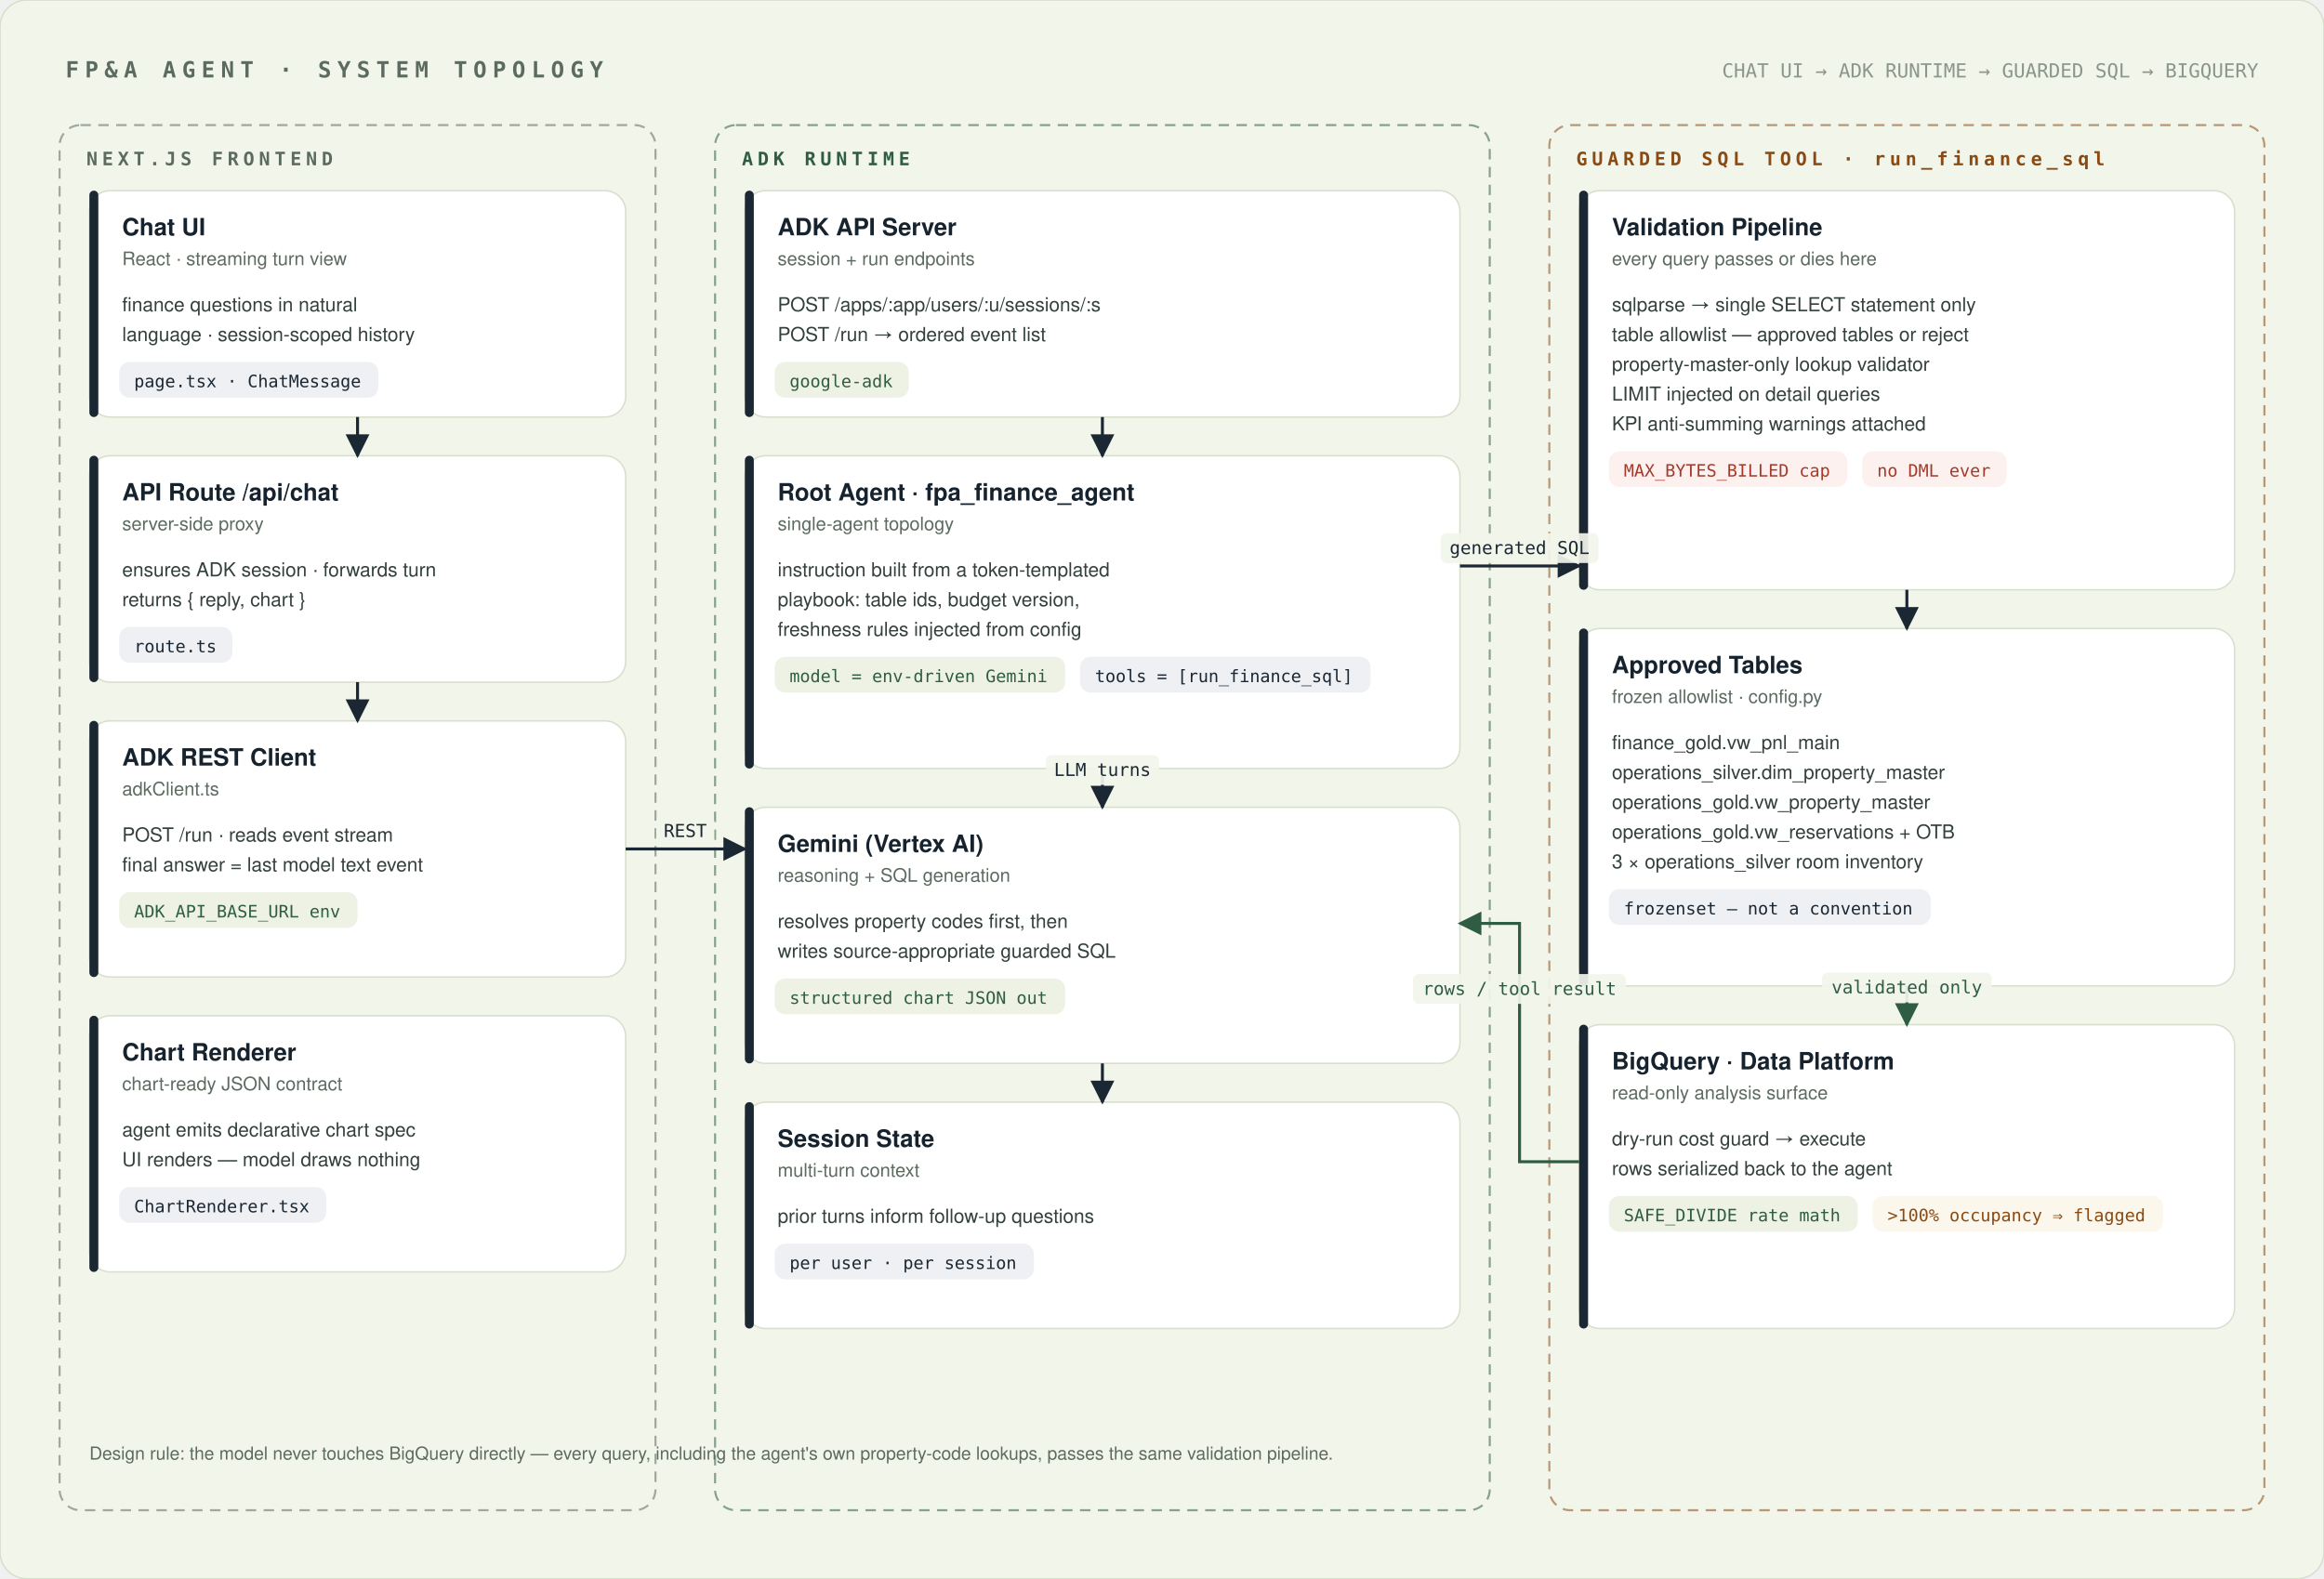
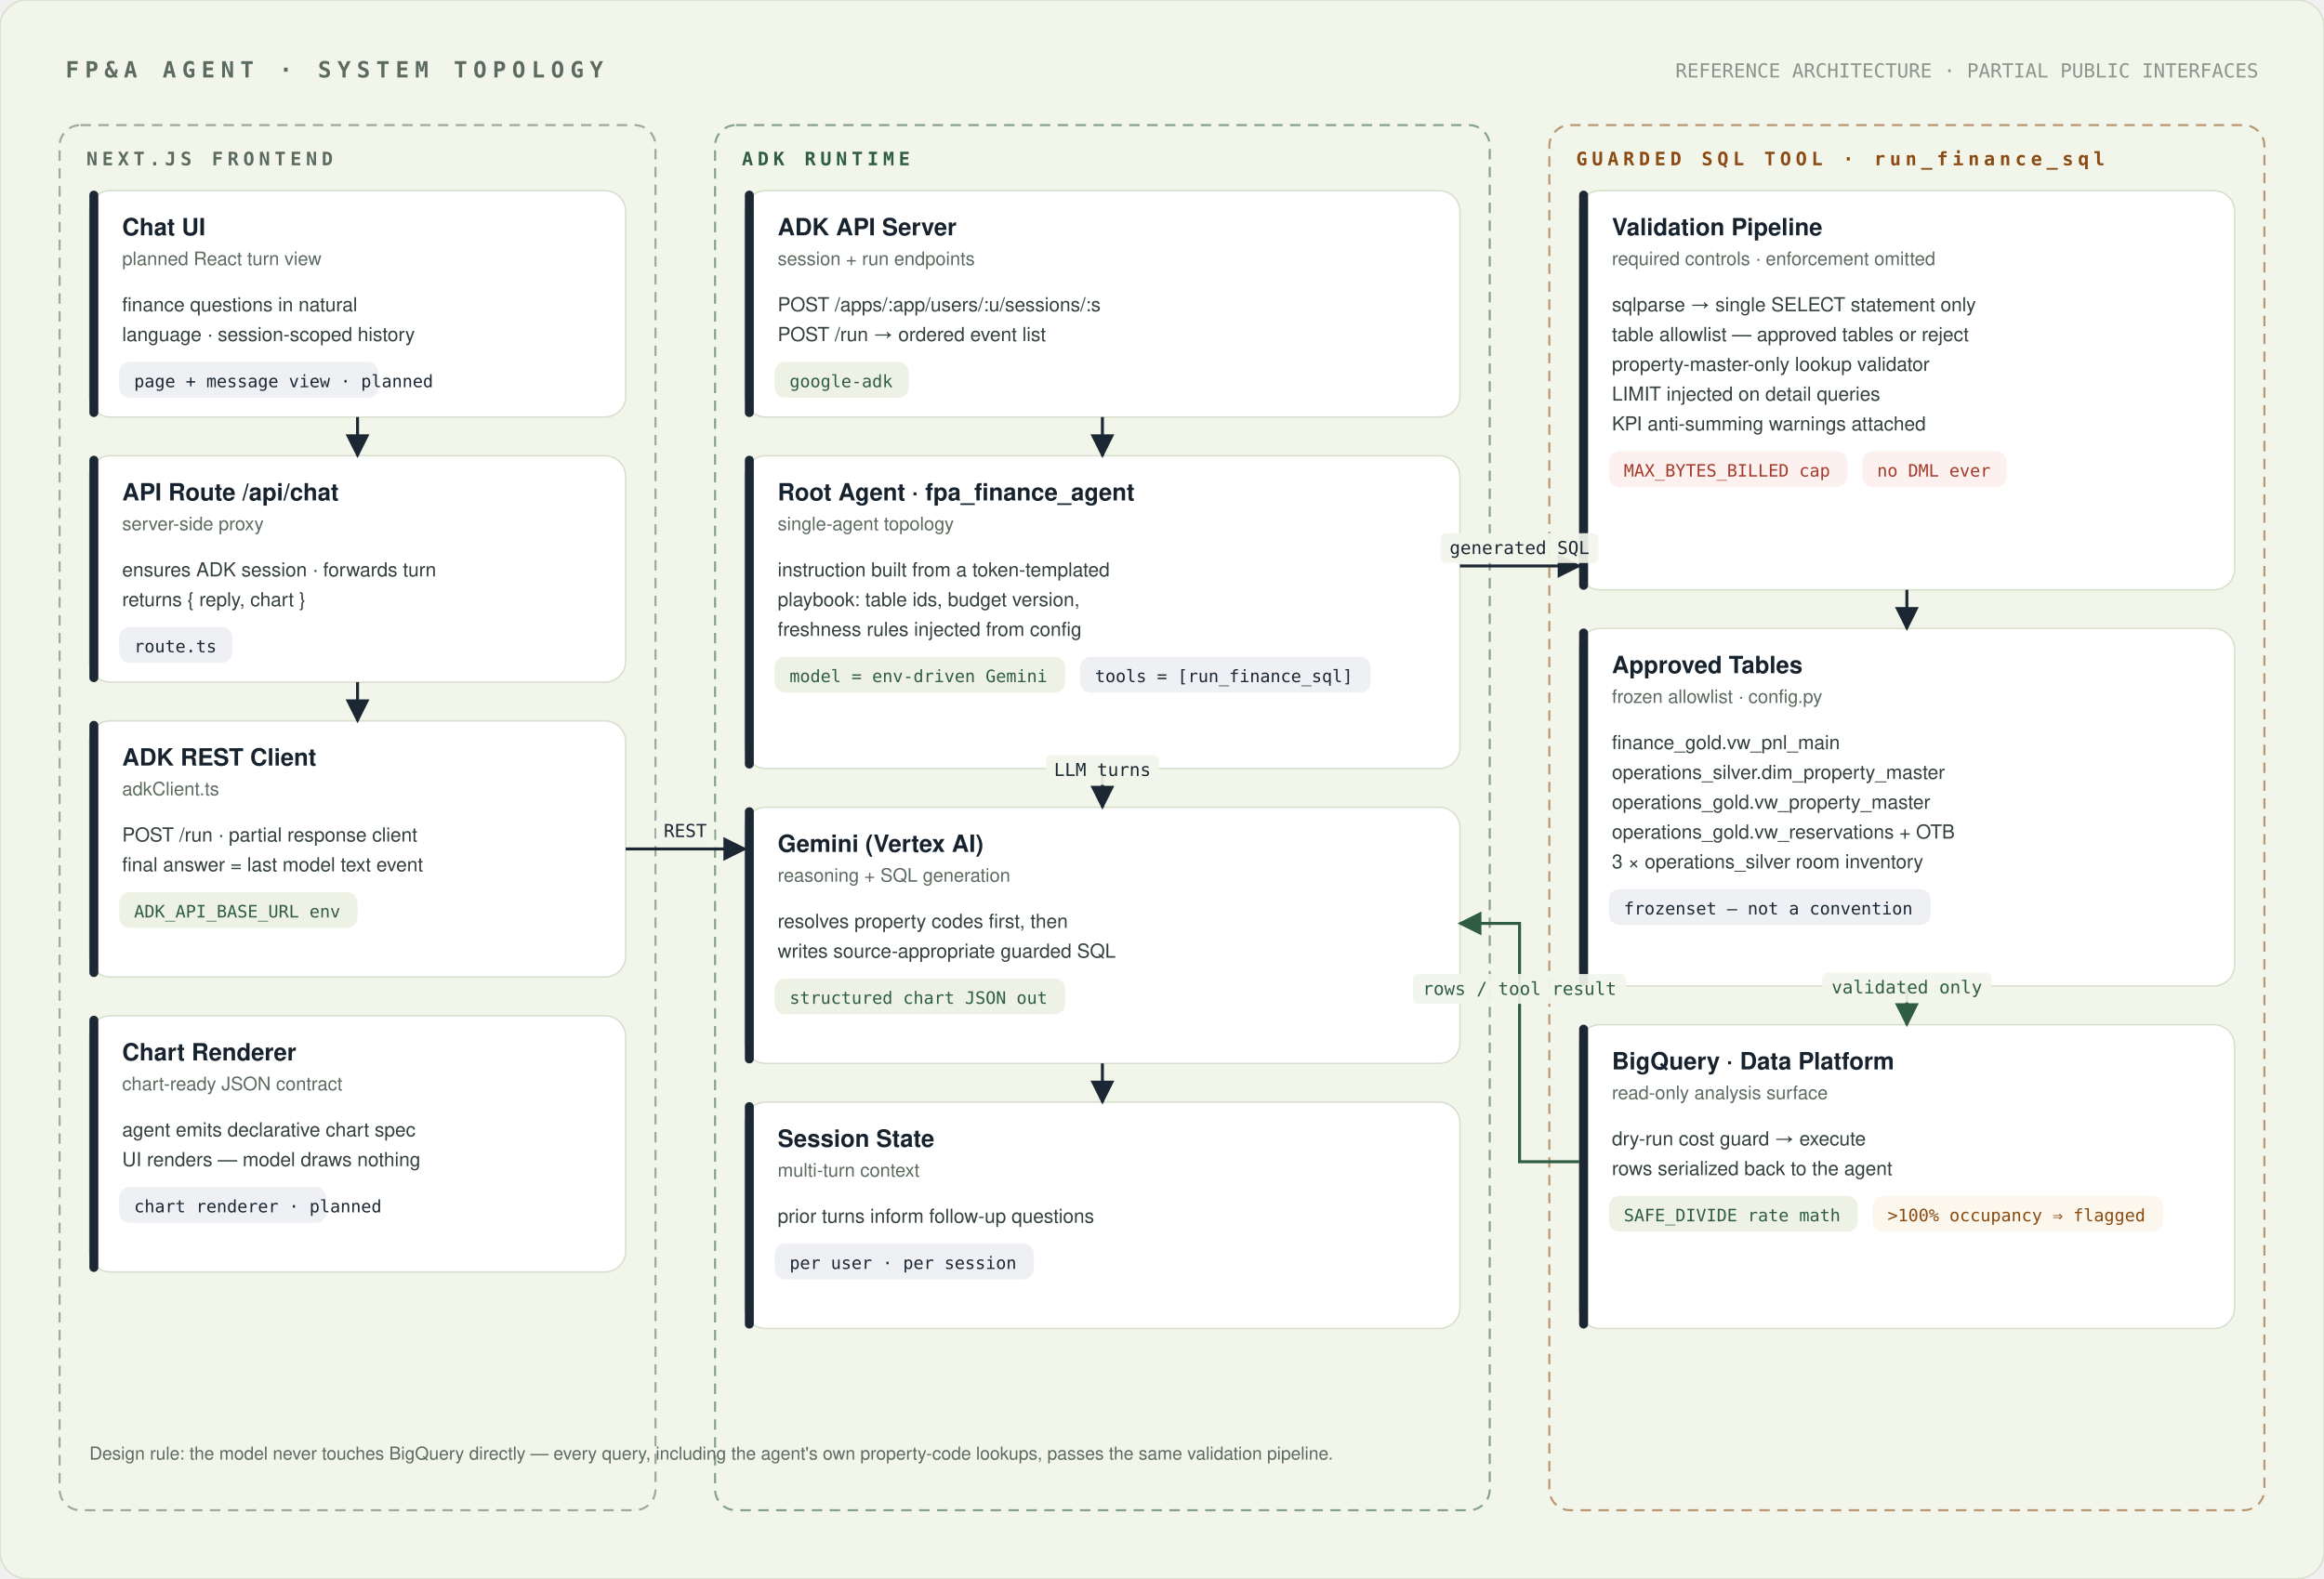
<svg xmlns="http://www.w3.org/2000/svg" viewBox="0 0 1560 1060" font-family="IBM Plex Sans, -apple-system, Segoe UI, Helvetica, Arial, sans-serif">
  <defs>
    <marker id="arr" viewBox="0 0 10 10" refX="9" refY="5" markerWidth="8" markerHeight="8" orient="auto-start-reverse">
      <path d="M0,0 L10,5 L0,10 z" fill="#1b2733" />
    </marker>
    <marker id="arrg" viewBox="0 0 10 10" refX="9" refY="5" markerWidth="8" markerHeight="8" orient="auto-start-reverse">
      <path d="M0,0 L10,5 L0,10 z" fill="#2e5d43" />
    </marker>
    <marker id="arra" viewBox="0 0 10 10" refX="9" refY="5" markerWidth="8" markerHeight="8" orient="auto-start-reverse">
      <path d="M0,0 L10,5 L0,10 z" fill="#8a4a12" />
    </marker>
    <marker id="arrr" viewBox="0 0 10 10" refX="9" refY="5" markerWidth="8" markerHeight="8" orient="auto-start-reverse">
      <path d="M0,0 L10,5 L0,10 z" fill="#a33a2a" />
    </marker>
  </defs>
  <rect x="0" y="0" width="1560" height="1060" rx="18" fill="#f2f5ea" stroke="#d8dfcd" />
  <text x="44" y="52" font-size="15" letter-spacing="4" fill="#5c6b60" font-family="IBM Plex Mono, ui-monospace, Menlo, monospace" font-weight="600">FP&amp;A AGENT · SYSTEM TOPOLOGY</text>
-   <text x="1516" y="52" text-anchor="end" font-size="13" fill="#8a958b" font-family="IBM Plex Mono, ui-monospace, Menlo, monospace">CHAT UI → ADK RUNTIME → GUARDED SQL → BIGQUERY</text>
+   <text x="1516" y="52" text-anchor="end" font-size="13" fill="#8a958b" font-family="IBM Plex Mono, ui-monospace, Menlo, monospace">REFERENCE ARCHITECTURE · PARTIAL PUBLIC INTERFACES</text>
  <rect x="40" y="84" width="400" height="930" rx="14" fill="none" stroke="#5c6b60" stroke-width="1.4" opacity="0.55" stroke-dasharray="7 5" />
  <text x="58" y="111" font-size="12.5" letter-spacing="3" fill="#5c6b60" font-family="IBM Plex Mono, ui-monospace, Menlo, monospace" font-weight="600">NEXT.JS FRONTEND</text>
  <rect x="60" y="128" width="360" height="152" rx="14" fill="#ffffff" stroke="#d8dfcd" />
  <rect x="60" y="128" width="6" height="152" rx="3" fill="#1b2733" />
  <text x="82" y="158" font-size="16" font-weight="700" fill="#16232e">Chat UI</text>
-   <text x="82" y="178" font-size="12.5" fill="#5c6b60">React · streaming turn view</text>
+   <text x="82" y="178" font-size="12.5" fill="#5c6b60">planned React turn view</text>
  <text x="82" y="209" font-size="13" fill="#33413a">finance questions in natural</text>
  <text x="82" y="229" font-size="13" fill="#33413a">language · session-scoped history</text>
  <rect x="80" y="243" width="174" height="24" rx="7" fill="#eef0f3" />
-   <text x="90" y="260" font-size="11.5" fill="#1b2733" font-family="IBM Plex Mono, ui-monospace, Menlo, monospace">page.tsx · ChatMessage</text>
+   <text x="90" y="260" font-size="11.5" fill="#1b2733" font-family="IBM Plex Mono, ui-monospace, Menlo, monospace">page + message view · planned</text>
  <rect x="60" y="306" width="360" height="152" rx="14" fill="#ffffff" stroke="#d8dfcd" />
  <rect x="60" y="306" width="6" height="152" rx="3" fill="#1b2733" />
  <text x="82" y="336" font-size="16" font-weight="700" fill="#16232e">API Route /api/chat</text>
  <text x="82" y="356" font-size="12.5" fill="#5c6b60">server-side proxy</text>
  <text x="82" y="387" font-size="13" fill="#33413a">ensures ADK session · forwards turn</text>
  <text x="82" y="407" font-size="13" fill="#33413a">returns { reply, chart }</text>
  <rect x="80" y="421" width="76" height="24" rx="7" fill="#eef0f3" />
  <text x="90" y="438" font-size="11.5" fill="#1b2733" font-family="IBM Plex Mono, ui-monospace, Menlo, monospace">route.ts</text>
  <rect x="60" y="484" width="360" height="172" rx="14" fill="#ffffff" stroke="#d8dfcd" />
  <rect x="60" y="484" width="6" height="172" rx="3" fill="#1b2733" />
  <text x="82" y="514" font-size="16" font-weight="700" fill="#16232e">ADK REST Client</text>
  <text x="82" y="534" font-size="12.5" fill="#5c6b60">adkClient.ts</text>
-   <text x="82" y="565" font-size="13" fill="#33413a">POST /run · reads event stream</text>
+   <text x="82" y="565" font-size="13" fill="#33413a">POST /run · partial response client</text>
  <text x="82" y="585" font-size="13" fill="#33413a">final answer = last model text event</text>
  <rect x="80" y="599" width="160" height="24" rx="7" fill="#eef2e4" />
  <text x="90" y="616" font-size="11.5" fill="#2e5d43" font-family="IBM Plex Mono, ui-monospace, Menlo, monospace">ADK_API_BASE_URL env</text>
  <rect x="60" y="682" width="360" height="172" rx="14" fill="#ffffff" stroke="#d8dfcd" />
  <rect x="60" y="682" width="6" height="172" rx="3" fill="#1b2733" />
  <text x="82" y="712" font-size="16" font-weight="700" fill="#16232e">Chart Renderer</text>
  <text x="82" y="732" font-size="12.5" fill="#5c6b60">chart-ready JSON contract</text>
  <text x="82" y="763" font-size="13" fill="#33413a">agent emits declarative chart spec</text>
  <text x="82" y="783" font-size="13" fill="#33413a">UI renders — model draws nothing</text>
  <rect x="80" y="797" width="139" height="24" rx="7" fill="#eef0f3" />
-   <text x="90" y="814" font-size="11.5" fill="#1b2733" font-family="IBM Plex Mono, ui-monospace, Menlo, monospace">ChartRenderer.tsx</text>
+   <text x="90" y="814" font-size="11.5" fill="#1b2733" font-family="IBM Plex Mono, ui-monospace, Menlo, monospace">chart renderer · planned</text>
  <polyline points="240,280 240,306" fill="none" stroke="#1b2733" stroke-width="2" marker-end="url(#arr)" />
  <polyline points="240,458 240,484" fill="none" stroke="#1b2733" stroke-width="2" marker-end="url(#arr)" />
  <rect x="480" y="84" width="520" height="930" rx="14" fill="none" stroke="#2e5d43" stroke-width="1.4" opacity="0.55" stroke-dasharray="7 5" />
  <text x="498" y="111" font-size="12.5" letter-spacing="3" fill="#2e5d43" font-family="IBM Plex Mono, ui-monospace, Menlo, monospace" font-weight="600">ADK RUNTIME</text>
  <rect x="500" y="128" width="480" height="152" rx="14" fill="#ffffff" stroke="#d8dfcd" />
  <rect x="500" y="128" width="6" height="152" rx="3" fill="#1b2733" />
  <text x="522" y="158" font-size="16" font-weight="700" fill="#16232e">ADK API Server</text>
  <text x="522" y="178" font-size="12.5" fill="#5c6b60">session + run endpoints</text>
  <text x="522" y="209" font-size="13" fill="#33413a">POST /apps/:app/users/:u/sessions/:s</text>
  <text x="522" y="229" font-size="13" fill="#33413a">POST /run → ordered event list</text>
  <rect x="520" y="243" width="90" height="24" rx="7" fill="#eef2e4" />
  <text x="530" y="260" font-size="11.5" fill="#2e5d43" font-family="IBM Plex Mono, ui-monospace, Menlo, monospace">google-adk</text>
  <rect x="500" y="306" width="480" height="210" rx="14" fill="#ffffff" stroke="#d8dfcd" />
  <rect x="500" y="306" width="6" height="210" rx="3" fill="#1b2733" />
  <text x="522" y="336" font-size="16" font-weight="700" fill="#16232e">Root Agent · fpa_finance_agent</text>
  <text x="522" y="356" font-size="12.5" fill="#5c6b60">single-agent topology</text>
  <text x="522" y="387" font-size="13" fill="#33413a">instruction built from a token-templated</text>
  <text x="522" y="407" font-size="13" fill="#33413a">playbook: table ids, budget version,</text>
  <text x="522" y="427" font-size="13" fill="#33413a">freshness rules injected from config</text>
  <rect x="520" y="441" width="195" height="24" rx="7" fill="#eef2e4" />
  <text x="530" y="458" font-size="11.5" fill="#2e5d43" font-family="IBM Plex Mono, ui-monospace, Menlo, monospace">model = env-driven Gemini</text>
  <rect x="725" y="441" width="195" height="24" rx="7" fill="#eef0f3" />
  <text x="735" y="458" font-size="11.5" fill="#1b2733" font-family="IBM Plex Mono, ui-monospace, Menlo, monospace">tools = [run_finance_sql]</text>
  <rect x="500" y="542" width="480" height="172" rx="14" fill="#ffffff" stroke="#d8dfcd" />
  <rect x="500" y="542" width="6" height="172" rx="3" fill="#1b2733" />
  <text x="522" y="572" font-size="16" font-weight="700" fill="#16232e">Gemini (Vertex AI)</text>
  <text x="522" y="592" font-size="12.5" fill="#5c6b60">reasoning + SQL generation</text>
  <text x="522" y="623" font-size="13" fill="#33413a">resolves property codes first, then</text>
  <text x="522" y="643" font-size="13" fill="#33413a">writes source-appropriate guarded SQL</text>
  <rect x="520" y="657" width="195" height="24" rx="7" fill="#eef2e4" />
  <text x="530" y="674" font-size="11.5" fill="#2e5d43" font-family="IBM Plex Mono, ui-monospace, Menlo, monospace">structured chart JSON out</text>
  <rect x="500" y="740" width="480" height="152" rx="14" fill="#ffffff" stroke="#d8dfcd" />
  <rect x="500" y="740" width="6" height="152" rx="3" fill="#1b2733" />
  <text x="522" y="770" font-size="16" font-weight="700" fill="#16232e">Session State</text>
  <text x="522" y="790" font-size="12.5" fill="#5c6b60">multi-turn context</text>
  <text x="522" y="821" font-size="13" fill="#33413a">prior turns inform follow-up questions</text>
  <rect x="520" y="835" width="174" height="24" rx="7" fill="#eef0f3" />
  <text x="530" y="852" font-size="11.5" fill="#1b2733" font-family="IBM Plex Mono, ui-monospace, Menlo, monospace">per user · per session</text>
  <polyline points="740,280 740,306" fill="none" stroke="#1b2733" stroke-width="2" marker-end="url(#arr)" />
  <polyline points="740,516 740,542" fill="none" stroke="#1b2733" stroke-width="2" marker-end="url(#arr)" />
  <rect x="702.0" y="507.0" width="76" height="20" rx="4" fill="#f2f5ea" opacity="0.92" />
  <text x="740.0" y="521.0" text-anchor="middle" font-size="12" fill="#1b2733" font-family="IBM Plex Mono, ui-monospace, Menlo, monospace">LLM turns</text>
  <polyline points="740,714 740,740" fill="none" stroke="#1b2733" stroke-width="2" marker-end="url(#arr)" />
  <polyline points="420,570 500,570" fill="none" stroke="#1b2733" stroke-width="2" marker-end="url(#arr)" />
  <rect x="440.5" y="548.0" width="39" height="20" rx="4" fill="#f2f5ea" opacity="0.92" />
  <text x="460.0" y="562.0" text-anchor="middle" font-size="12" fill="#1b2733" font-family="IBM Plex Mono, ui-monospace, Menlo, monospace">REST</text>
  <rect x="1040" y="84" width="480" height="930" rx="14" fill="none" stroke="#8a4a12" stroke-width="1.4" opacity="0.55" stroke-dasharray="7 5" />
  <text x="1058" y="111" font-size="12.5" letter-spacing="3" fill="#8a4a12" font-family="IBM Plex Mono, ui-monospace, Menlo, monospace" font-weight="600">GUARDED SQL TOOL · run_finance_sql</text>
  <rect x="1060" y="128" width="440" height="268" rx="14" fill="#ffffff" stroke="#d8dfcd" />
  <rect x="1060" y="128" width="6" height="268" rx="3" fill="#1b2733" />
  <text x="1082" y="158" font-size="16" font-weight="700" fill="#16232e">Validation Pipeline</text>
-   <text x="1082" y="178" font-size="12.5" fill="#5c6b60">every query passes or dies here</text>
+   <text x="1082" y="178" font-size="12.5" fill="#5c6b60">required controls · enforcement omitted</text>
  <text x="1082" y="209" font-size="13" fill="#33413a">sqlparse → single SELECT statement only</text>
  <text x="1082" y="229" font-size="13" fill="#33413a">table allowlist — approved tables or reject</text>
  <text x="1082" y="249" font-size="13" fill="#33413a">property-master-only lookup validator</text>
  <text x="1082" y="269" font-size="13" fill="#33413a">LIMIT injected on detail queries</text>
  <text x="1082" y="289" font-size="13" fill="#33413a">KPI anti-summing warnings attached</text>
  <rect x="1080" y="303" width="160" height="24" rx="7" fill="#fdf1ef" />
  <text x="1090" y="320" font-size="11.5" fill="#a33a2a" font-family="IBM Plex Mono, ui-monospace, Menlo, monospace">MAX_BYTES_BILLED cap</text>
  <rect x="1250" y="303" width="97" height="24" rx="7" fill="#fdf1ef" />
  <text x="1260" y="320" font-size="11.5" fill="#a33a2a" font-family="IBM Plex Mono, ui-monospace, Menlo, monospace">no DML ever</text>
  <rect x="1060" y="422" width="440" height="240" rx="14" fill="#ffffff" stroke="#d8dfcd" />
  <rect x="1060" y="422" width="6" height="240" rx="3" fill="#1b2733" />
  <text x="1082" y="452" font-size="16" font-weight="700" fill="#16232e">Approved Tables</text>
  <text x="1082" y="472" font-size="12.5" fill="#5c6b60">frozen allowlist · config.py</text>
  <text x="1082" y="503" font-size="13" fill="#33413a">finance_gold.vw_pnl_main</text>
  <text x="1082" y="523" font-size="13" fill="#33413a">operations_silver.dim_property_master</text>
  <text x="1082" y="543" font-size="13" fill="#33413a">operations_gold.vw_property_master</text>
  <text x="1082" y="563" font-size="13" fill="#33413a">operations_gold.vw_reservations + OTB</text>
  <text x="1082" y="583" font-size="13" fill="#33413a">3 × operations_silver room inventory</text>
  <rect x="1080" y="597" width="216" height="24" rx="7" fill="#eef0f3" />
  <text x="1090" y="614" font-size="11.5" fill="#1b2733" font-family="IBM Plex Mono, ui-monospace, Menlo, monospace">frozenset — not a convention</text>
  <rect x="1060" y="688" width="440" height="204" rx="14" fill="#ffffff" stroke="#d8dfcd" />
  <rect x="1060" y="688" width="6" height="204" rx="3" fill="#1b2733" />
  <text x="1082" y="718" font-size="16" font-weight="700" fill="#16232e">BigQuery · Data Platform</text>
  <text x="1082" y="738" font-size="12.5" fill="#5c6b60">read-only analysis surface</text>
  <text x="1082" y="769" font-size="13" fill="#33413a">dry-run cost guard → execute</text>
  <text x="1082" y="789" font-size="13" fill="#33413a">rows serialized back to the agent</text>
  <rect x="1080" y="803" width="167" height="24" rx="7" fill="#eef2e4" />
  <text x="1090" y="820" font-size="11.5" fill="#2e5d43" font-family="IBM Plex Mono, ui-monospace, Menlo, monospace">SAFE_DIVIDE rate math</text>
  <rect x="1257" y="803" width="195" height="24" rx="7" fill="#fbf7ec" />
  <text x="1267" y="820" font-size="11.5" fill="#8a4a12" font-family="IBM Plex Mono, ui-monospace, Menlo, monospace">&gt;100% occupancy ⇒ flagged</text>
  <polyline points="980,380 1060,380" fill="none" stroke="#1b2733" stroke-width="2" marker-end="url(#arr)" />
  <rect x="967.0" y="358.0" width="106" height="20" rx="4" fill="#f2f5ea" opacity="0.92" />
  <text x="1020.0" y="372.0" text-anchor="middle" font-size="12" fill="#1b2733" font-family="IBM Plex Mono, ui-monospace, Menlo, monospace">generated SQL</text>
  <polyline points="1280,396 1280,422" fill="none" stroke="#1b2733" stroke-width="2" marker-end="url(#arr)" />
  <polyline points="1280,662 1280,688" fill="none" stroke="#2e5d43" stroke-width="2" marker-end="url(#arrg)" />
  <rect x="1223.0" y="653.0" width="114" height="20" rx="4" fill="#f2f5ea" opacity="0.92" />
  <text x="1280.0" y="667.0" text-anchor="middle" font-size="12" fill="#2e5d43" font-family="IBM Plex Mono, ui-monospace, Menlo, monospace">validated only</text>
  <polyline points="1060,780 1020,780 1020,620 980,620" fill="none" stroke="#2e5d43" stroke-width="2" marker-end="url(#arrg)" />
  <rect x="948.5" y="654.0" width="143" height="20" rx="4" fill="#f2f5ea" opacity="0.92" />
  <text x="1020.0" y="668.0" text-anchor="middle" font-size="12" fill="#2e5d43" font-family="IBM Plex Mono, ui-monospace, Menlo, monospace">rows / tool result</text>
  <text x="60" y="980" font-size="12" fill="#5c6b60">Design rule: the model never touches BigQuery directly — every query, including the agent's own property-code lookups, passes the same validation pipeline.</text>
</svg>
